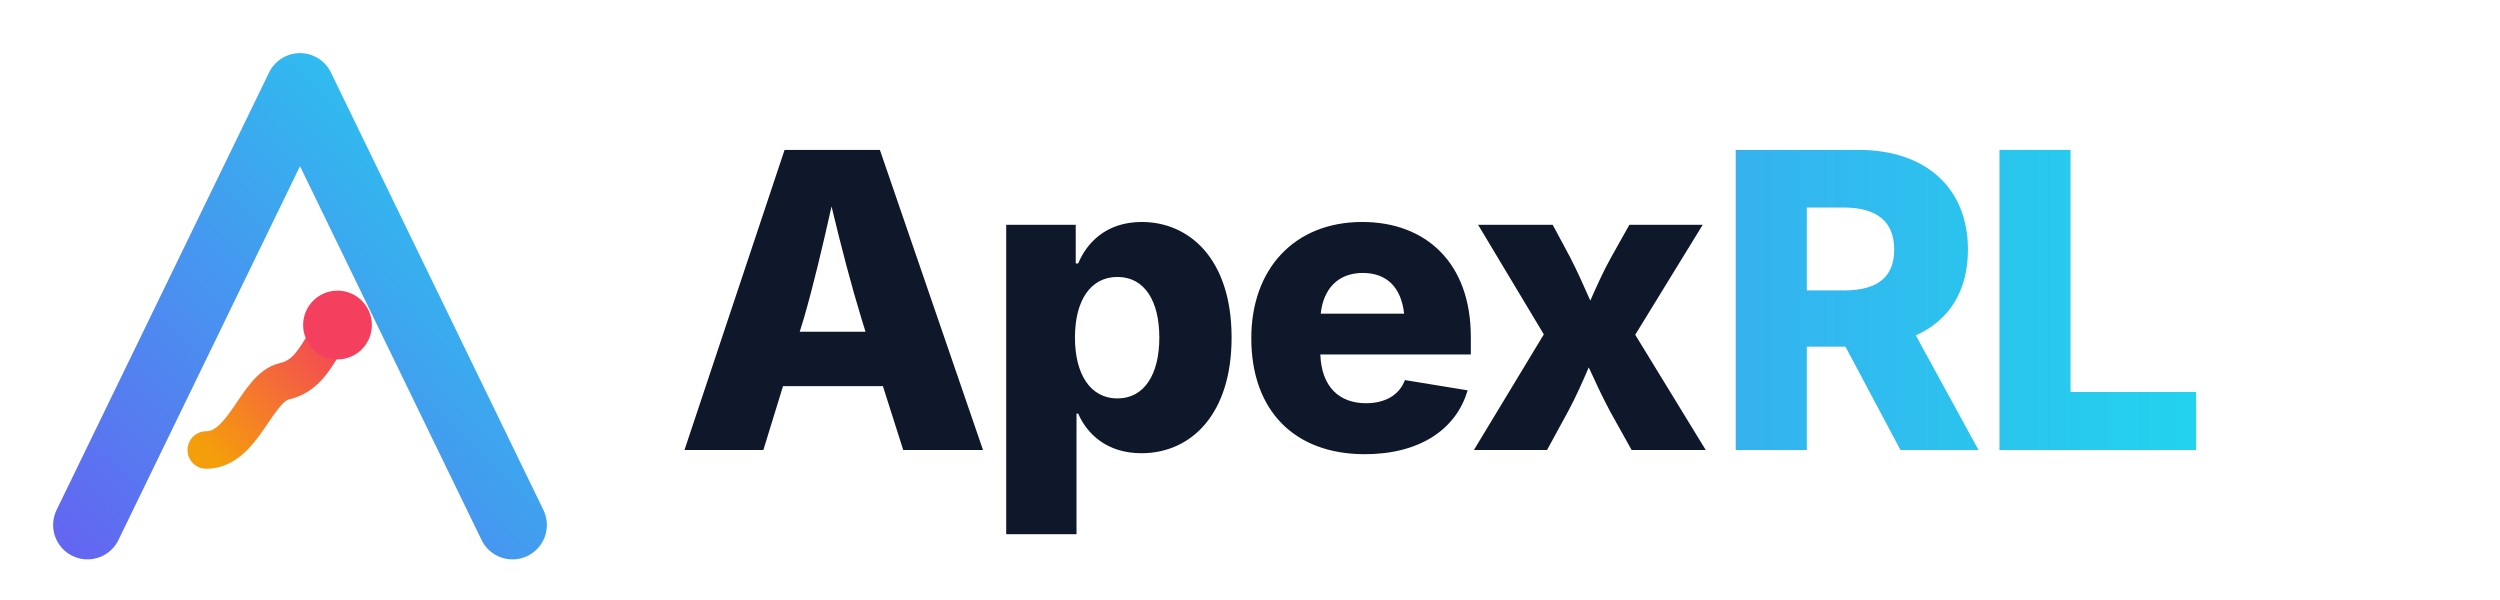
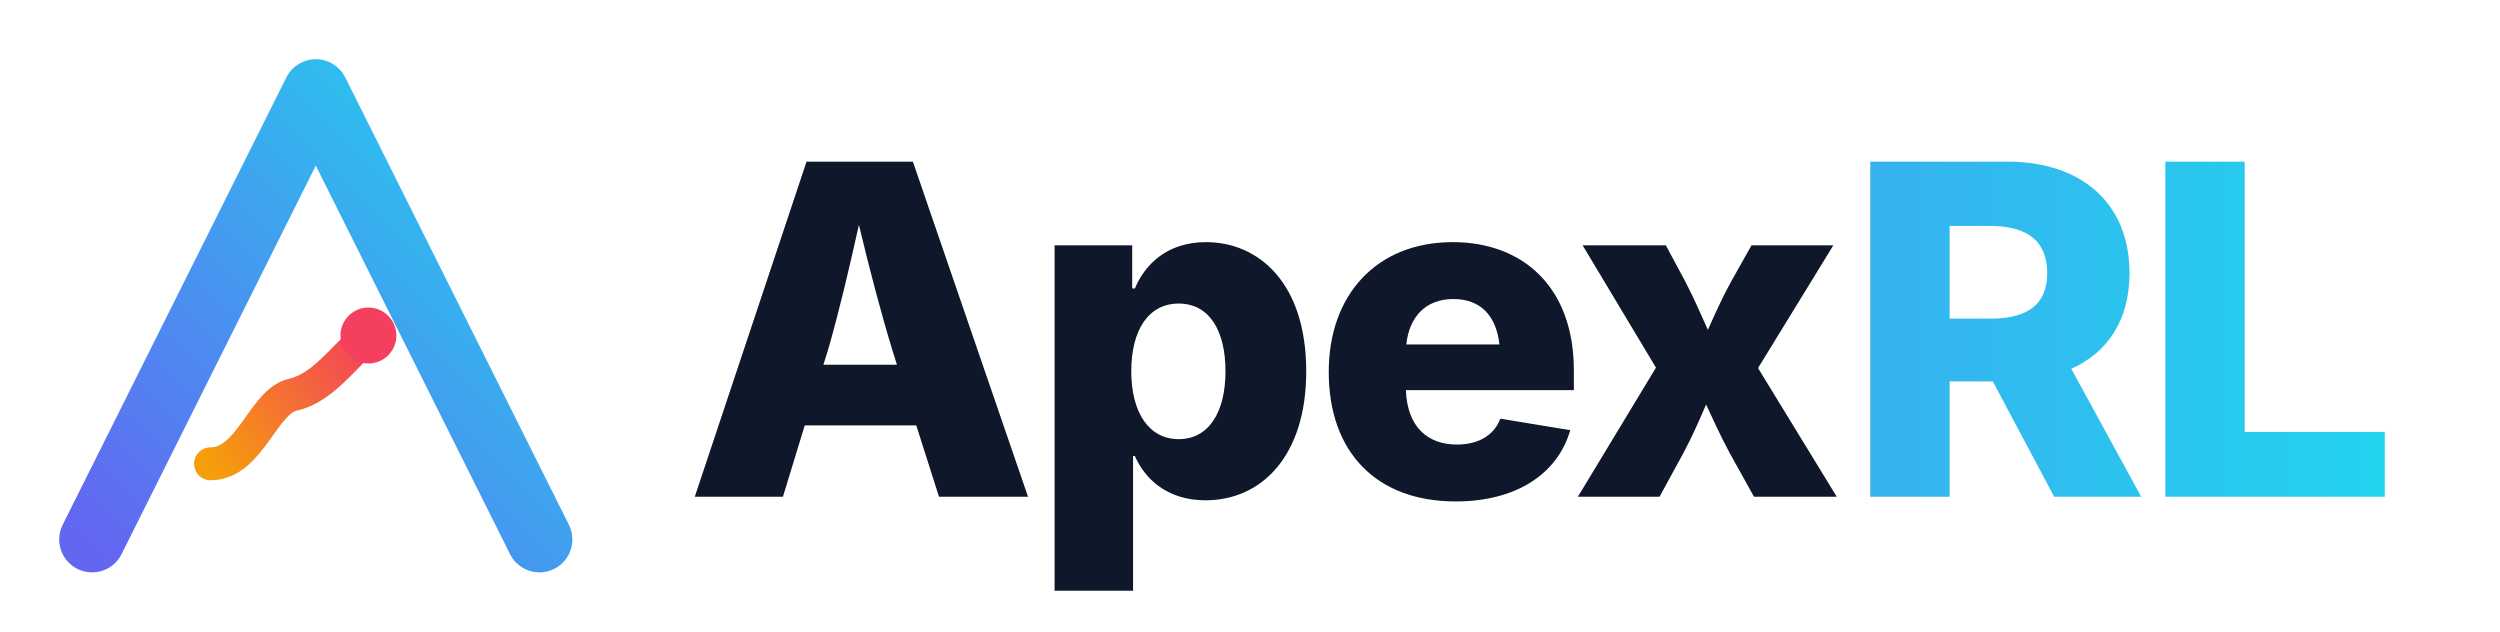
- <svg xmlns="http://www.w3.org/2000/svg" viewBox="0 0 400 96" width="400" height="96" role="img" aria-label="ApexRL">
+ <svg xmlns="http://www.w3.org/2000/svg" viewBox="0 0 760 192" width="760" height="192" role="img" aria-label="ApexRL">
  <defs>
-     <linearGradient id="peak" x1="10" y1="86" x2="86" y2="12" gradientUnits="userSpaceOnUse">
+     <linearGradient id="peak" x1="28" y1="164" x2="164" y2="28" gradientUnits="userSpaceOnUse">
      <stop offset="0" stop-color="#6366F1" />
      <stop offset="1" stop-color="#22D3EE" />
    </linearGradient>
-     <linearGradient id="curve" x1="33" y1="72" x2="54" y2="52" gradientUnits="userSpaceOnUse">
+     <linearGradient id="curve" x1="64" y1="141" x2="112" y2="102" gradientUnits="userSpaceOnUse">
      <stop offset="0" stop-color="#F59E0B" />
      <stop offset="1" stop-color="#F43F5E" />
    </linearGradient>
    <linearGradient id="word" x1="0" y1="0" x2="1" y2="0">
      <stop offset="0" stop-color="#6366F1" />
      <stop offset="1" stop-color="#22D3EE" />
    </linearGradient>
  </defs>
-   <path d="M14 84 L48 14 L82 84" fill="none" stroke="url(#peak)" stroke-width="11" stroke-linecap="round" stroke-linejoin="round" />
-   <path d="M33 72 C 39 72, 41 62, 45.5 61 S 51 55.5, 54 52" fill="none" stroke="url(#curve)" stroke-width="6" stroke-linecap="round" />
-   <circle cx="54" cy="52" r="5.5" fill="#F43F5E" />
-   <text x="108" y="72" font-family="Inter, 'Segoe UI', 'Helvetica Neue', Helvetica, Arial, sans-serif" font-size="66" font-weight="800" letter-spacing="-1.5" fill="#0F172A">Apex<tspan fill="url(#word)">RL</tspan>
+   <path d="M28 164 L96 28 L164 164" fill="none" stroke="url(#peak)" stroke-width="20" stroke-linecap="round" stroke-linejoin="round" />
+   <path d="M64 141 C76 141, 80 122, 89 120 S104 109, 112 102" fill="none" stroke="url(#curve)" stroke-width="10" stroke-linecap="round" />
+   <circle cx="112" cy="102" r="8.5" fill="#F43F5E" />
+   <text x="208" y="151" font-family="Inter, 'Segoe UI', 'Helvetica Neue', Helvetica, Arial, sans-serif" font-size="140" font-weight="800" letter-spacing="-3" fill="#0F172A">Apex<tspan fill="url(#word)">RL</tspan>
  </text>
</svg>
